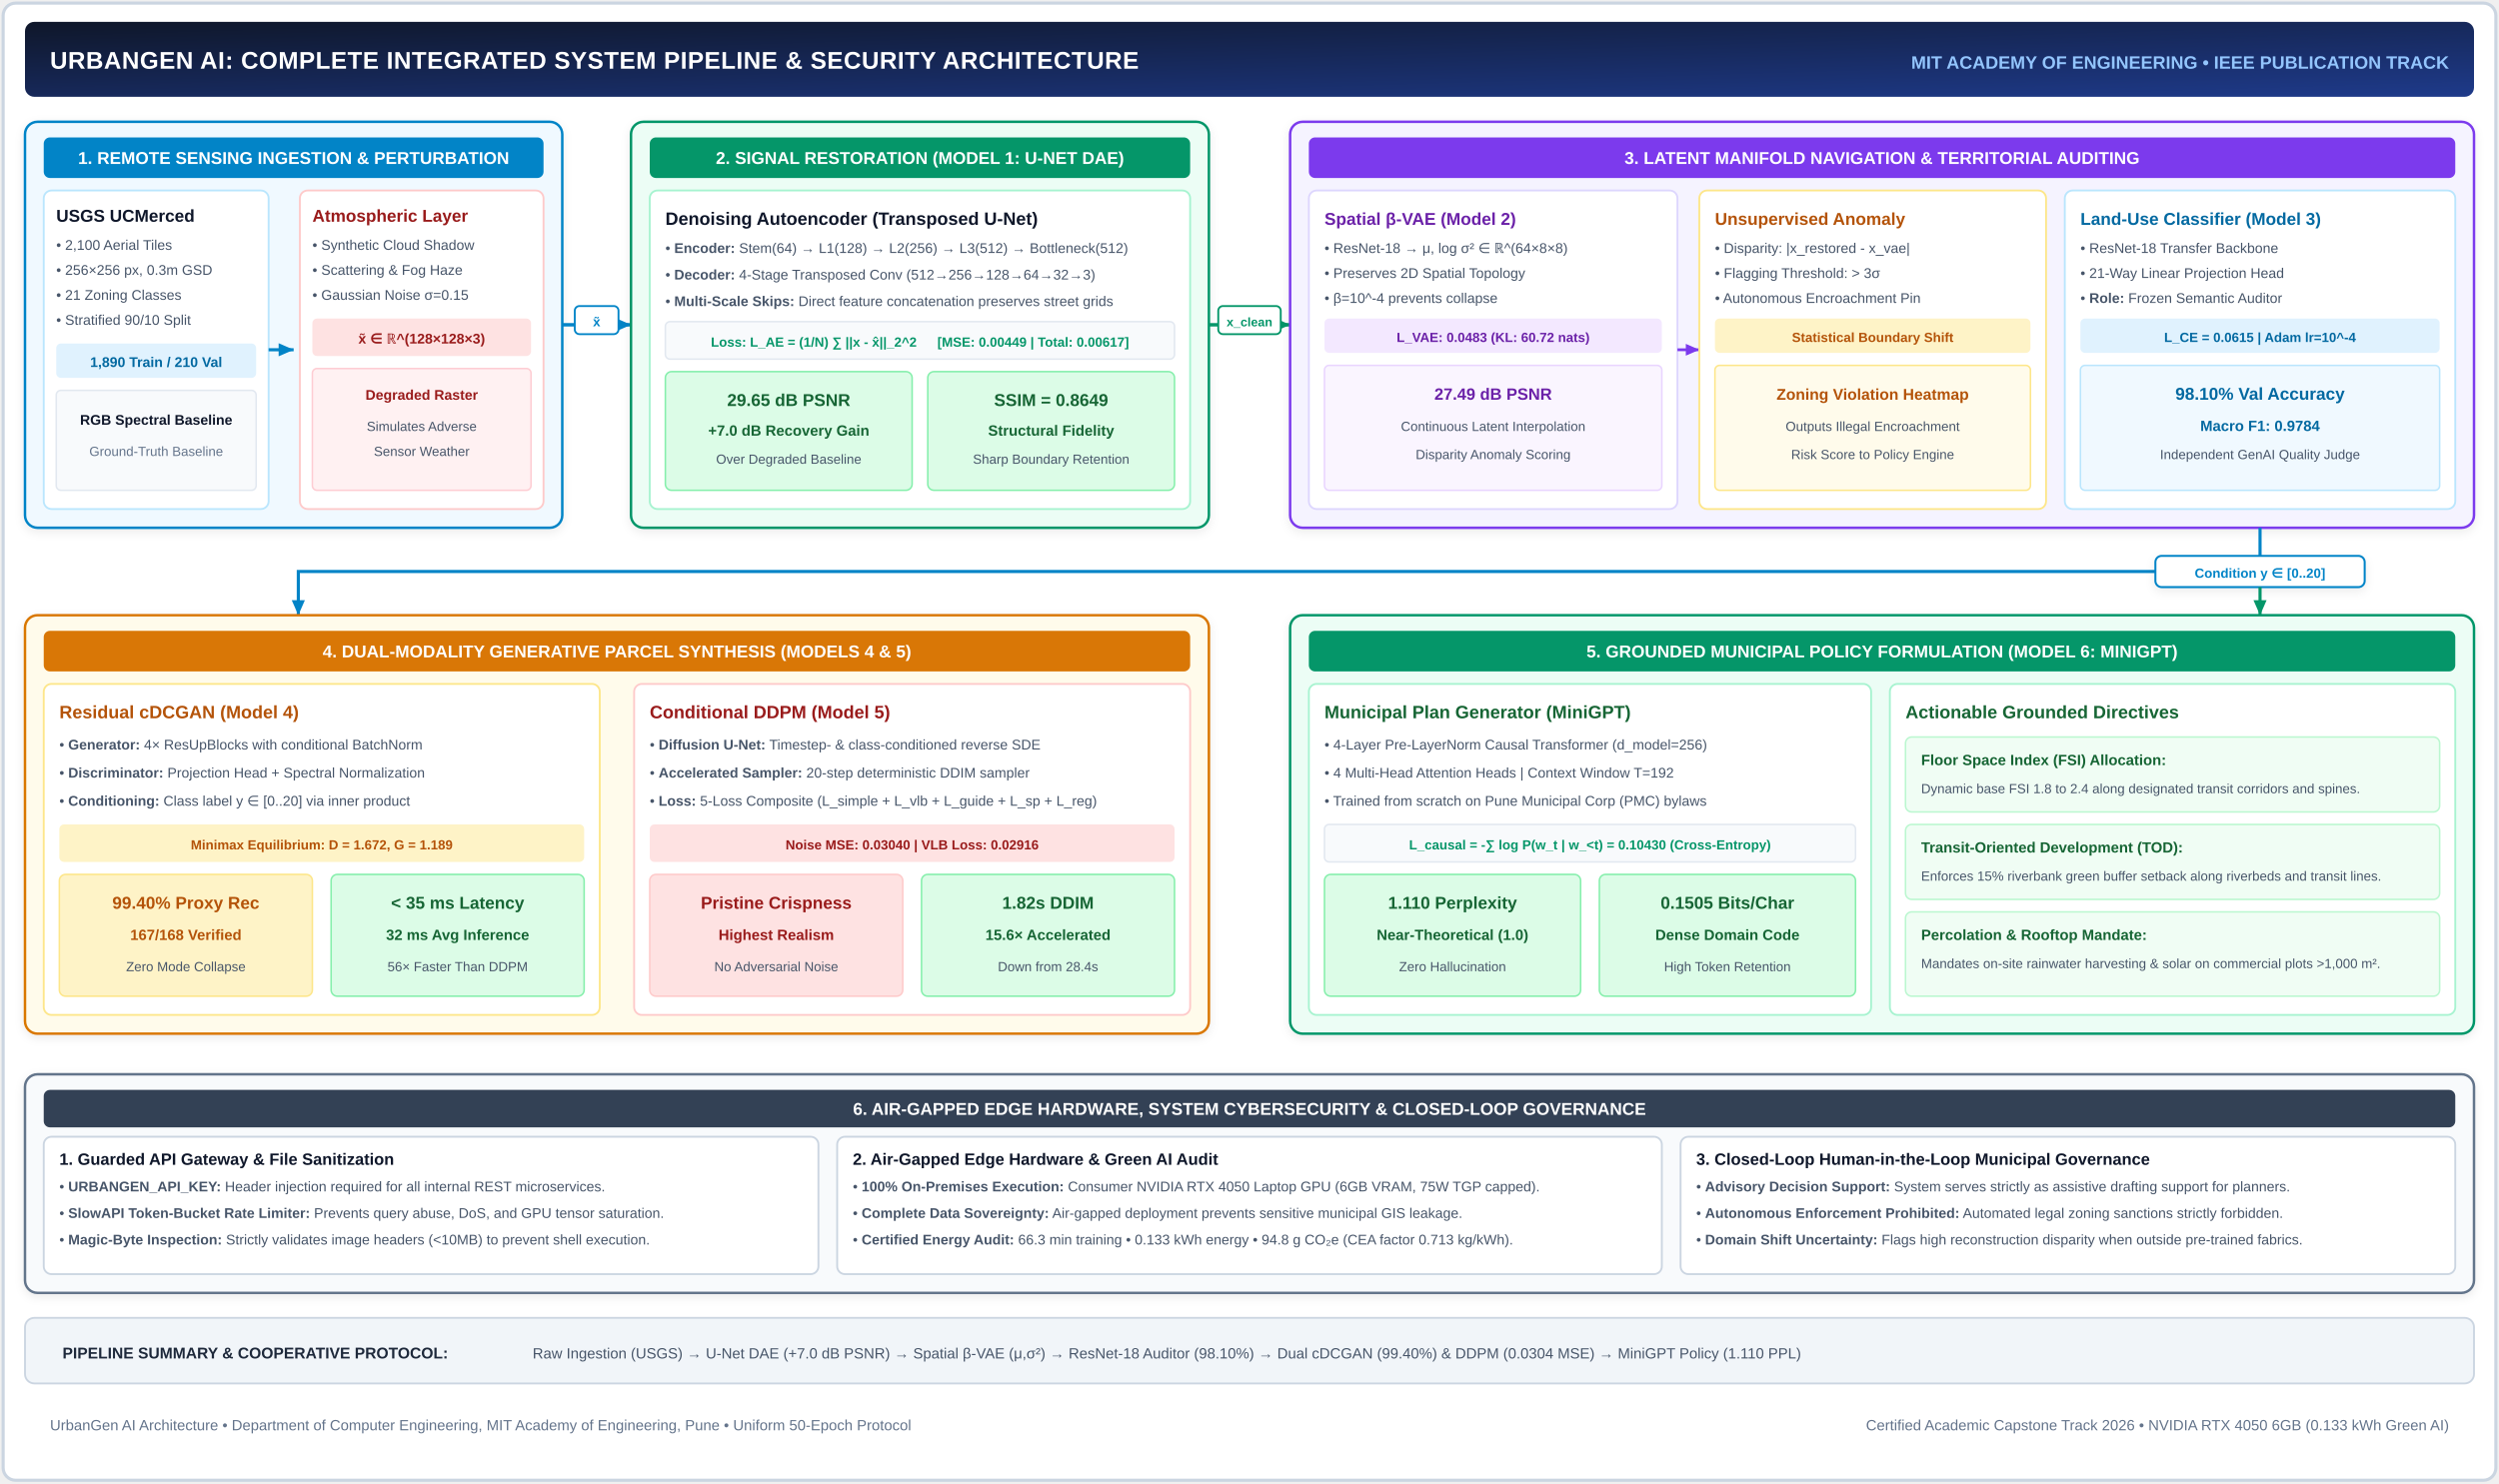
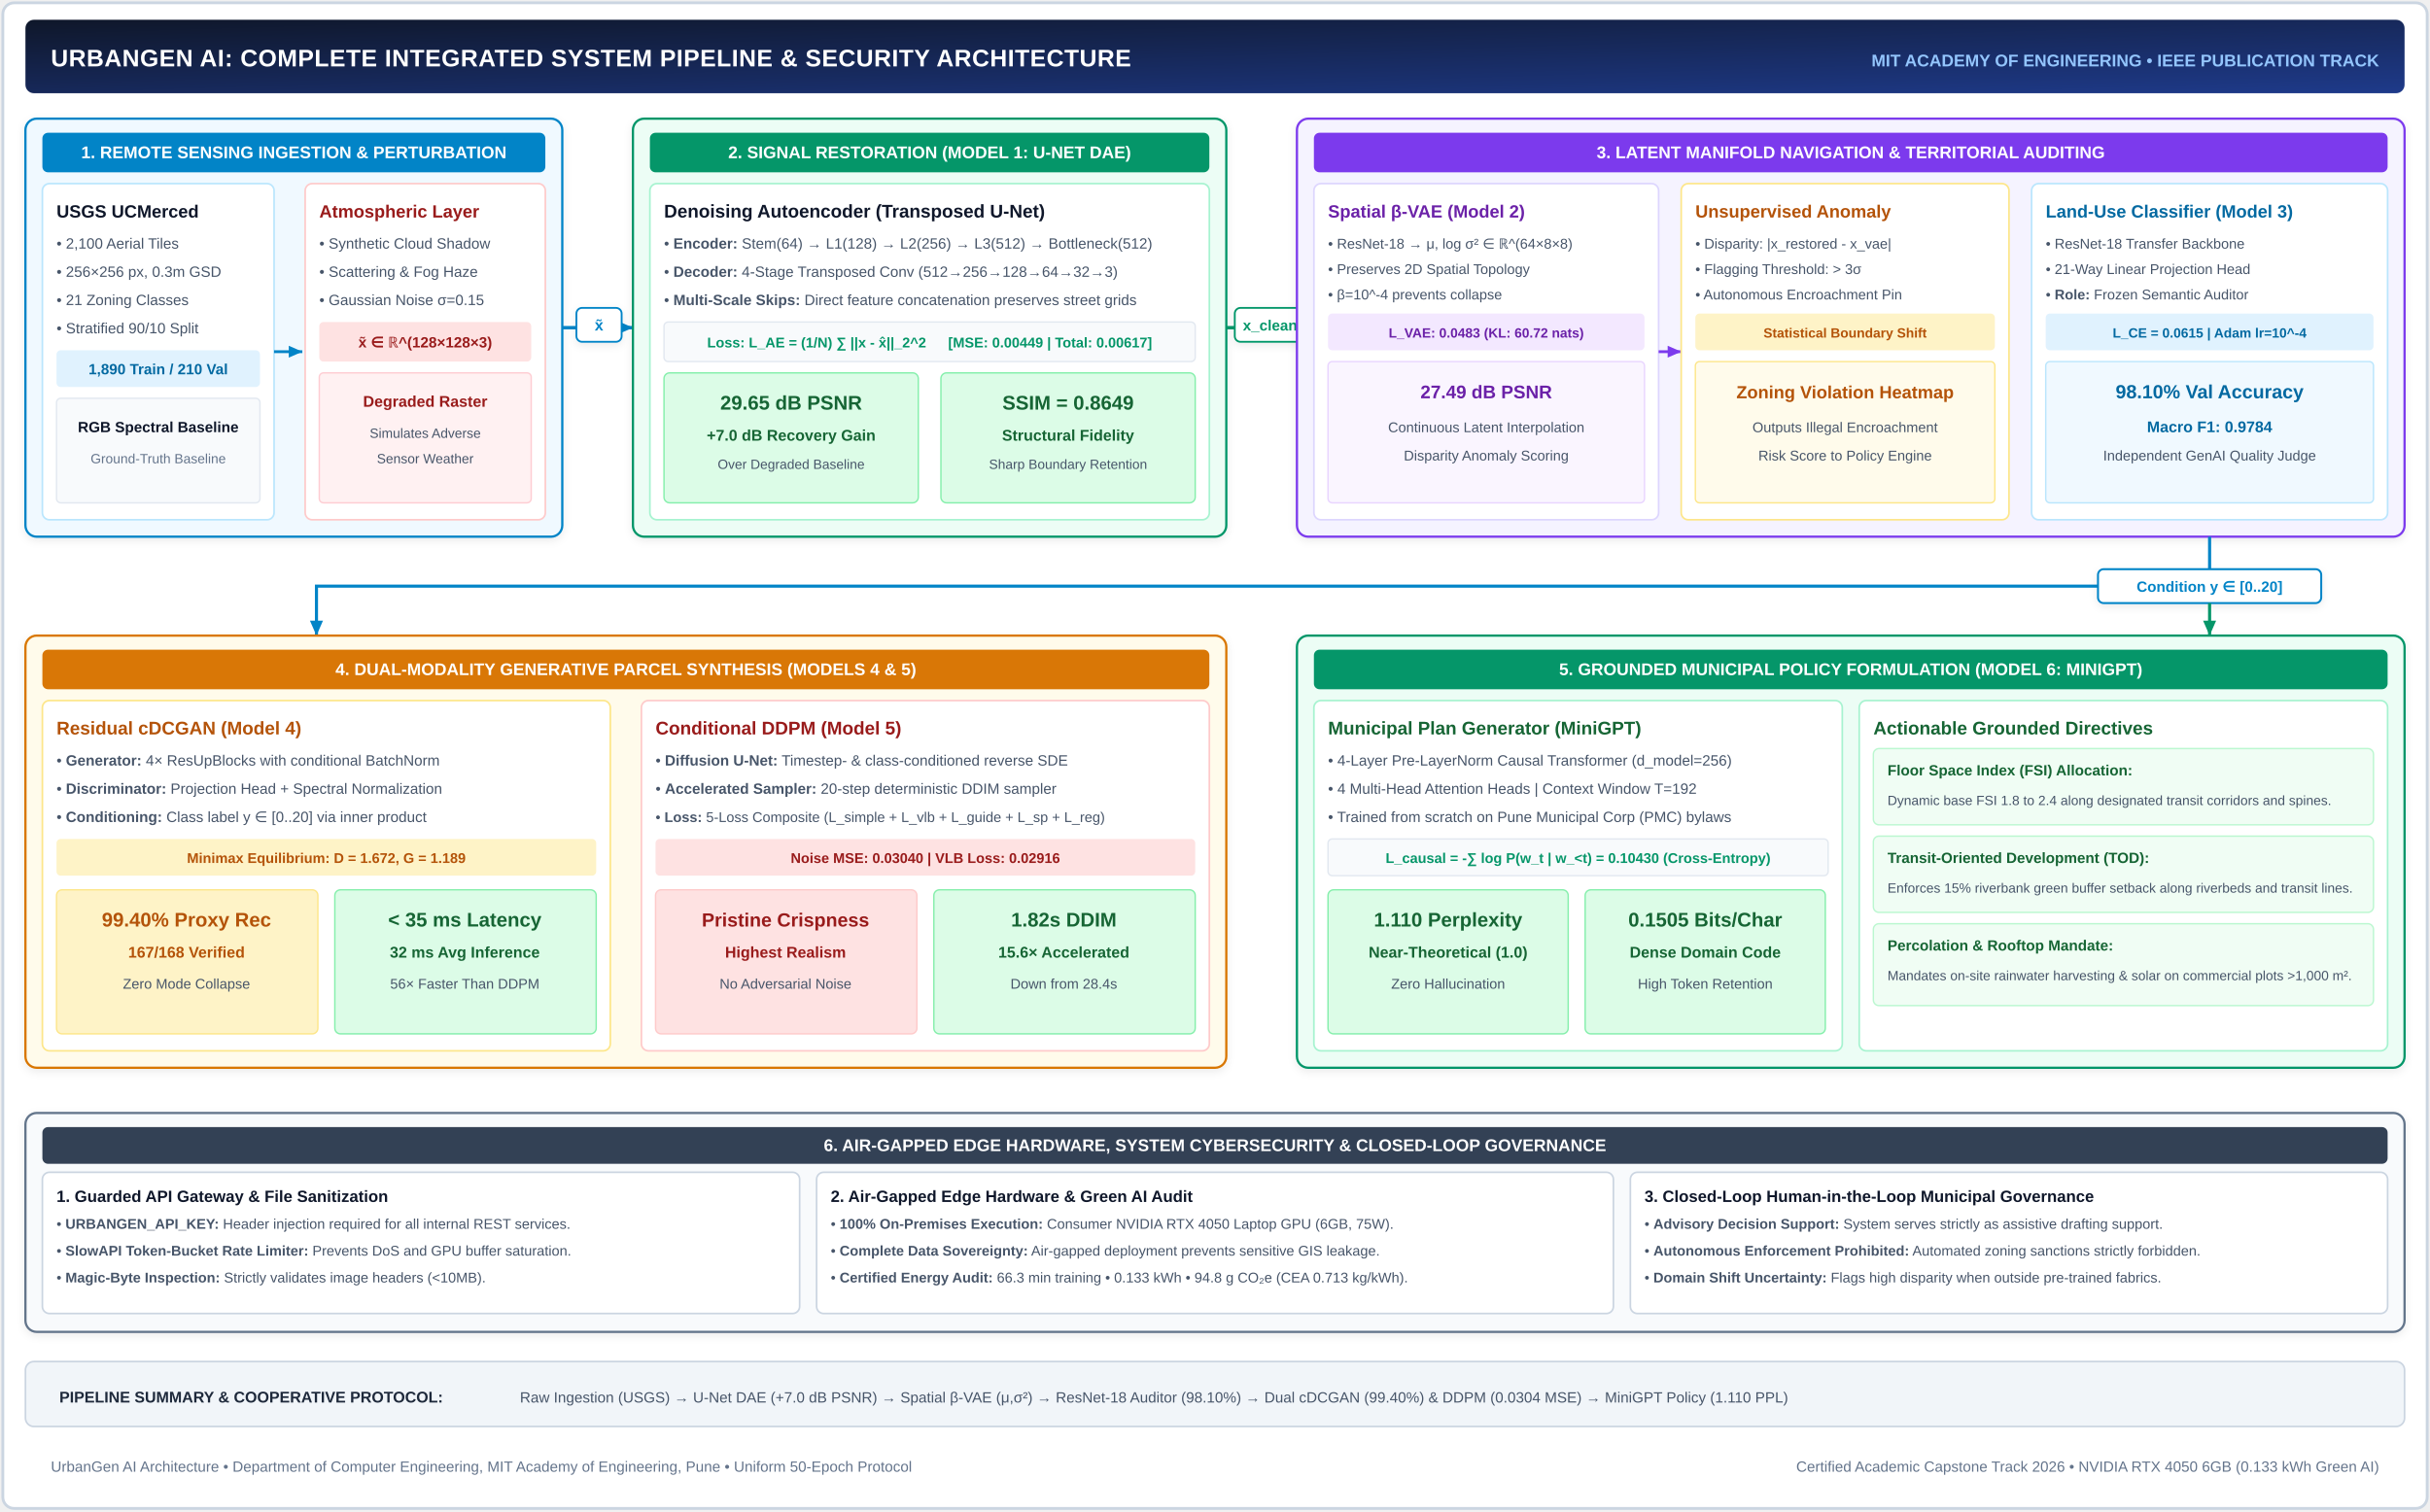
- <svg xmlns="http://www.w3.org/2000/svg" viewBox="0 0 1600 950" width="100%" height="100%" style="background:#FFFFFF; font-family:'Segoe UI', -apple-system, Arial, sans-serif;">
+ <svg xmlns="http://www.w3.org/2000/svg" viewBox="0 0 1720 1070" width="100%" height="100%" style="background:#FFFFFF; font-family:'Segoe UI', -apple-system, Arial, sans-serif;">
  <defs>
    <filter id="shadow" x="-5%" y="-5%" width="110%" height="115%" filterUnits="userSpaceOnUse">
      <feDropShadow dx="0" dy="2" stdDeviation="3" flood-color="#0F172A" flood-opacity="0.08" />
    </filter>
    <marker id="arrow-blue" viewBox="0 0 10 10" refX="8" refY="5" markerWidth="6" markerHeight="6" orient="auto-start-reverse">
      <path d="M 0 1.5 L 8 5 L 0 8.5 z" fill="#0284C7" />
    </marker>
    <marker id="arrow-green" viewBox="0 0 10 10" refX="8" refY="5" markerWidth="6" markerHeight="6" orient="auto-start-reverse">
      <path d="M 0 1.5 L 8 5 L 0 8.5 z" fill="#059669" />
    </marker>
    <marker id="arrow-purple" viewBox="0 0 10 10" refX="8" refY="5" markerWidth="6" markerHeight="6" orient="auto-start-reverse">
      <path d="M 0 1.5 L 8 5 L 0 8.5 z" fill="#7C3AED" />
    </marker>
    <marker id="arrow-amber" viewBox="0 0 10 10" refX="8" refY="5" markerWidth="6" markerHeight="6" orient="auto-start-reverse">
      <path d="M 0 1.5 L 8 5 L 0 8.5 z" fill="#D97706" />
    </marker>
    <linearGradient id="header-grad" x1="0%" y1="0%" x2="100%" y2="100%">
      <stop offset="0%" stop-color="#0F172A" />
      <stop offset="100%" stop-color="#1E3A8A" />
    </linearGradient>
  </defs>
-   <rect x="2" y="2" width="1596" height="946" rx="8" fill="#FFFFFF" stroke="#CBD5E1" stroke-width="2" />
-   <rect x="16" y="14" width="1568" height="48" rx="6" fill="url(#header-grad)" />
-   <text x="32" y="44" fill="#FFFFFF" font-size="15.5" font-weight="800" letter-spacing="0.02em">URBANGEN AI: COMPLETE INTEGRATED SYSTEM PIPELINE &amp; SECURITY ARCHITECTURE</text>
-   <text x="1568" y="44" text-anchor="end" fill="#93C5FD" font-size="11.5" font-weight="600">MIT ACADEMY OF ENGINEERING • IEEE PUBLICATION TRACK</text>
-   <g transform="translate(16, 78)">
-     <rect width="344" height="260" rx="8" fill="#F0F9FF" stroke="#0284C7" stroke-width="1.6" filter="url(#shadow)" />
-     <rect x="12" y="10" width="320" height="26" rx="4" fill="#0284C7" />
-     <text x="172" y="27" text-anchor="middle" fill="#FFFFFF" font-size="11" font-weight="700">1. REMOTE SENSING INGESTION &amp; PERTURBATION</text>
-     <rect x="12" y="44" width="144" height="204" rx="5" fill="#FFFFFF" stroke="#BAE6FD" stroke-width="1.2" />
-     <text x="20" y="64" fill="#0F172A" font-size="11" font-weight="800">USGS UCMerced</text>
-     <text x="20" y="82" fill="#475569" font-size="9">• 2,100 Aerial Tiles</text>
-     <text x="20" y="98" fill="#475569" font-size="9">• 256×256 px, 0.3m GSD</text>
-     <text x="20" y="114" fill="#475569" font-size="9">• 21 Zoning Classes</text>
-     <text x="20" y="130" fill="#475569" font-size="9">• Stratified 90/10 Split</text>
-     <rect x="20" y="142" width="128" height="22" rx="3" fill="#E0F2FE" />
-     <text x="84" y="157" text-anchor="middle" fill="#0369A1" font-size="9" font-weight="700">1,890 Train / 210 Val</text>
-     <rect x="20" y="172" width="128" height="64" rx="3" fill="#F8FAFC" stroke="#E2E8F0" />
-     <text x="84" y="194" text-anchor="middle" fill="#0F172A" font-size="9" font-weight="700">RGB Spectral Baseline</text>
-     <text x="84" y="214" text-anchor="middle" fill="#64748B" font-size="8.5">Ground-Truth Baseline</text>
-     <line x1="156" y1="146" x2="172" y2="146" stroke="#0284C7" stroke-width="2" marker-end="url(#arrow-blue)" />
-     <rect x="176" y="44" width="156" height="204" rx="5" fill="#FFFFFF" stroke="#FECACA" stroke-width="1.2" />
-     <text x="184" y="64" fill="#991B1B" font-size="11" font-weight="800">Atmospheric Layer</text>
-     <text x="184" y="82" fill="#475569" font-size="9">• Synthetic Cloud Shadow</text>
-     <text x="184" y="98" fill="#475569" font-size="9">• Scattering &amp; Fog Haze</text>
-     <text x="184" y="114" fill="#475569" font-size="9">• Gaussian Noise σ=0.15</text>
-     <rect x="184" y="126" width="140" height="24" rx="3" fill="#FEE2E2" />
-     <text x="254" y="142" text-anchor="middle" fill="#991B1B" font-size="9" font-weight="700">x̃ ∈ ℝ^(128×128×3)</text>
-     <rect x="184" y="158" width="140" height="78" rx="3" fill="#FFF1F2" stroke="#FECDD3" />
-     <text x="254" y="178" text-anchor="middle" fill="#991B1B" font-size="9" font-weight="700">Degraded Raster</text>
-     <text x="254" y="198" text-anchor="middle" fill="#475569" font-size="8.5">Simulates Adverse</text>
-     <text x="254" y="214" text-anchor="middle" fill="#475569" font-size="8.5">Sensor Weather</text>
-   </g>
-   <line x1="360" y1="208" x2="404" y2="208" stroke="#0284C7" stroke-width="2.2" marker-end="url(#arrow-blue)" />
-   <rect x="368" y="196" width="28" height="18" rx="3" fill="#FFFFFF" stroke="#0284C7" stroke-width="1.2" />
-   <text x="382" y="209" text-anchor="middle" fill="#0284C7" font-size="8.5" font-weight="700">x̃</text>
-   <g transform="translate(404, 78)">
-     <rect width="370" height="260" rx="8" fill="#ECFDF5" stroke="#059669" stroke-width="1.6" filter="url(#shadow)" />
-     <rect x="12" y="10" width="346" height="26" rx="4" fill="#059669" />
-     <text x="185" y="27" text-anchor="middle" fill="#FFFFFF" font-size="11" font-weight="700">2. SIGNAL RESTORATION (MODEL 1: U-NET DAE)</text>
-     <rect x="12" y="44" width="346" height="204" rx="5" fill="#FFFFFF" stroke="#A7F3D0" stroke-width="1.2" />
-     <text x="22" y="66" fill="#0F172A" font-size="11.5" font-weight="800">Denoising Autoencoder (Transposed U-Net)</text>
-     <text x="22" y="84" fill="#475569" font-size="9">• <tspan font-weight="bold">Encoder:</tspan> Stem(64) → L1(128) → L2(256) → L3(512) → Bottleneck(512)</text>
-     <text x="22" y="101" fill="#475569" font-size="9">• <tspan font-weight="bold">Decoder:</tspan> 4-Stage Transposed Conv (512→256→128→64→32→3)</text>
-     <text x="22" y="118" fill="#475569" font-size="9">• <tspan font-weight="bold">Multi-Scale Skips:</tspan> Direct feature concatenation preserves street grids</text>
-     <rect x="22" y="128" width="326" height="24" rx="3" fill="#F8FAFC" stroke="#E2E8F0" />
-     <text x="185" y="144" text-anchor="middle" fill="#059669" font-size="8.5" font-weight="700">Loss: L_AE = (1/N) ∑ ||x - x̂||_2^2   [MSE: 0.00449 | Total: 0.00617]</text>
-     <rect x="22" y="160" width="158" height="76" rx="4" fill="#DCFCE7" stroke="#86EFAC" />
-     <text x="101" y="182" text-anchor="middle" fill="#166534" font-size="11" font-weight="800">29.65 dB PSNR</text>
-     <text x="101" y="201" text-anchor="middle" fill="#166534" font-size="9.5" font-weight="700">+7.0 dB Recovery Gain</text>
-     <text x="101" y="219" text-anchor="middle" fill="#475569" font-size="8.5">Over Degraded Baseline</text>
-     <rect x="190" y="160" width="158" height="76" rx="4" fill="#DCFCE7" stroke="#86EFAC" />
-     <text x="269" y="182" text-anchor="middle" fill="#166534" font-size="11" font-weight="800">SSIM = 0.8649</text>
-     <text x="269" y="201" text-anchor="middle" fill="#166534" font-size="9.5" font-weight="700">Structural Fidelity</text>
-     <text x="269" y="219" text-anchor="middle" fill="#475569" font-size="8.5">Sharp Boundary Retention</text>
-   </g>
-   <line x1="774" y1="208" x2="826" y2="208" stroke="#059669" stroke-width="2.2" marker-end="url(#arrow-green)" />
-   <rect x="780" y="196" width="40" height="18" rx="3" fill="#FFFFFF" stroke="#059669" stroke-width="1.2" />
-   <text x="800" y="209" text-anchor="middle" fill="#059669" font-size="8" font-weight="700">x_clean</text>
-   <g transform="translate(826, 78)">
-     <rect width="758" height="260" rx="8" fill="#F5F3FF" stroke="#7C3AED" stroke-width="1.6" filter="url(#shadow)" />
-     <rect x="12" y="10" width="734" height="26" rx="4" fill="#7C3AED" />
-     <text x="379" y="27" text-anchor="middle" fill="#FFFFFF" font-size="11" font-weight="700">3. LATENT MANIFOLD NAVIGATION &amp; TERRITORIAL AUDITING</text>
-     <rect x="12" y="44" width="236" height="204" rx="5" fill="#FFFFFF" stroke="#DDD6FE" stroke-width="1.2" />
-     <text x="22" y="66" fill="#6B21A8" font-size="11" font-weight="800">Spatial β-VAE (Model 2)</text>
-     <text x="22" y="84" fill="#475569" font-size="9">• ResNet-18 → μ, log σ² ∈ ℝ^(64×8×8)</text>
-     <text x="22" y="100" fill="#475569" font-size="9">• Preserves 2D Spatial Topology</text>
-     <text x="22" y="116" fill="#475569" font-size="9">• β=10^-4 prevents collapse</text>
-     <rect x="22" y="126" width="216" height="22" rx="3" fill="#F3E8FF" />
-     <text x="130" y="141" text-anchor="middle" fill="#6B21A8" font-size="8.5" font-weight="700">L_VAE: 0.0483 (KL: 60.72 nats)</text>
-     <rect x="22" y="156" width="216" height="80" rx="3" fill="#FAF5FF" stroke="#E9D5FF" />
-     <text x="130" y="178" text-anchor="middle" fill="#6B21A8" font-size="10.5" font-weight="800">27.49 dB PSNR</text>
-     <text x="130" y="198" text-anchor="middle" fill="#475569" font-size="8.5">Continuous Latent Interpolation</text>
-     <text x="130" y="216" text-anchor="middle" fill="#475569" font-size="8.5">Disparity Anomaly Scoring</text>
-     <line x1="248" y1="146" x2="262" y2="146" stroke="#7C3AED" stroke-width="1.8" marker-end="url(#arrow-purple)" />
-     <rect x="262" y="44" width="222" height="204" rx="5" fill="#FFFFFF" stroke="#FDE68A" stroke-width="1.2" />
-     <text x="272" y="66" fill="#B45309" font-size="11" font-weight="800">Unsupervised Anomaly</text>
-     <text x="272" y="84" fill="#475569" font-size="9">• Disparity: |x_restored - x_vae|</text>
-     <text x="272" y="100" fill="#475569" font-size="9">• Flagging Threshold: &gt; 3σ</text>
-     <text x="272" y="116" fill="#475569" font-size="9">• Autonomous Encroachment Pin</text>
-     <rect x="272" y="126" width="202" height="22" rx="3" fill="#FEF3C7" />
-     <text x="373" y="141" text-anchor="middle" fill="#B45309" font-size="8.5" font-weight="700">Statistical Boundary Shift</text>
-     <rect x="272" y="156" width="202" height="80" rx="3" fill="#FFFBEB" stroke="#FDE68A" />
-     <text x="373" y="178" text-anchor="middle" fill="#B45309" font-size="10" font-weight="800">Zoning Violation Heatmap</text>
-     <text x="373" y="198" text-anchor="middle" fill="#475569" font-size="8.5">Outputs Illegal Encroachment</text>
-     <text x="373" y="216" text-anchor="middle" fill="#475569" font-size="8.5">Risk Score to Policy Engine</text>
-     <rect x="496" y="44" width="250" height="204" rx="5" fill="#FFFFFF" stroke="#BAE6FD" stroke-width="1.2" />
-     <text x="506" y="66" fill="#0369A1" font-size="11" font-weight="800">Land-Use Classifier (Model 3)</text>
-     <text x="506" y="84" fill="#475569" font-size="9">• ResNet-18 Transfer Backbone</text>
-     <text x="506" y="100" fill="#475569" font-size="9">• 21-Way Linear Projection Head</text>
-     <text x="506" y="116" fill="#475569" font-size="9">• <tspan font-weight="bold">Role:</tspan> Frozen Semantic Auditor</text>
-     <rect x="506" y="126" width="230" height="22" rx="3" fill="#E0F2FE" />
-     <text x="621" y="141" text-anchor="middle" fill="#0369A1" font-size="8.5" font-weight="700">L_CE = 0.0615 | Adam lr=10^-4</text>
-     <rect x="506" y="156" width="230" height="80" rx="3" fill="#F0F9FF" stroke="#BAE6FD" />
-     <text x="621" y="178" text-anchor="middle" fill="#0369A1" font-size="11" font-weight="800">98.10% Val Accuracy</text>
-     <text x="621" y="198" text-anchor="middle" fill="#0369A1" font-size="9.5" font-weight="700">Macro F1: 0.9784</text>
-     <text x="621" y="216" text-anchor="middle" fill="#475569" font-size="8.5">Independent GenAI Quality Judge</text>
-   </g>
-   <path d="M 1447 338 L 1447 366 L 191 366 L 191 394" fill="none" stroke="#0284C7" stroke-width="2" marker-end="url(#arrow-blue)" />
-   <rect x="1380" y="356" width="134" height="20" rx="4" fill="#FFFFFF" stroke="#0284C7" stroke-width="1.3" filter="url(#shadow)" />
-   <text x="1447" y="370" text-anchor="middle" fill="#0284C7" font-size="8.5" font-weight="700">Condition y ∈ [0..20]</text>
-   <line x1="1447" y1="376" x2="1447" y2="394" stroke="#059669" stroke-width="2" marker-end="url(#arrow-green)" />
-   <g transform="translate(16, 394)">
-     <rect width="758" height="268" rx="8" fill="#FFFBEB" stroke="#D97706" stroke-width="1.6" filter="url(#shadow)" />
-     <rect x="12" y="10" width="734" height="26" rx="4" fill="#D97706" />
-     <text x="379" y="27" text-anchor="middle" fill="#FFFFFF" font-size="11" font-weight="700">4. DUAL-MODALITY GENERATIVE PARCEL SYNTHESIS (MODELS 4 &amp; 5)</text>
-     <rect x="12" y="44" width="356" height="212" rx="5" fill="#FFFFFF" stroke="#FDE68A" stroke-width="1.2" />
-     <text x="22" y="66" fill="#B45309" font-size="11.5" font-weight="800">Residual cDCGAN (Model 4)</text>
-     <text x="22" y="86" fill="#475569" font-size="9">• <tspan font-weight="bold">Generator:</tspan> 4× ResUpBlocks with conditional BatchNorm</text>
-     <text x="22" y="104" fill="#475569" font-size="9">• <tspan font-weight="bold">Discriminator:</tspan> Projection Head + Spectral Normalization</text>
-     <text x="22" y="122" fill="#475569" font-size="9">• <tspan font-weight="bold">Conditioning:</tspan> Class label y ∈ [0..20] via inner product</text>
-     <rect x="22" y="134" width="336" height="24" rx="3" fill="#FEF3C7" />
-     <text x="190" y="150" text-anchor="middle" fill="#B45309" font-size="8.5" font-weight="700">Minimax Equilibrium: D = 1.672, G = 1.189</text>
-     <rect x="22" y="166" width="162" height="78" rx="4" fill="#FEF3C7" stroke="#FDE68A" />
-     <text x="103" y="188" text-anchor="middle" fill="#B45309" font-size="11" font-weight="800">99.40% Proxy Rec</text>
-     <text x="103" y="208" text-anchor="middle" fill="#B45309" font-size="9.5" font-weight="700">167/168 Verified</text>
-     <text x="103" y="228" text-anchor="middle" fill="#475569" font-size="8.5">Zero Mode Collapse</text>
-     <rect x="196" y="166" width="162" height="78" rx="4" fill="#DCFCE7" stroke="#86EFAC" />
-     <text x="277" y="188" text-anchor="middle" fill="#166534" font-size="11" font-weight="800">&lt; 35 ms Latency</text>
-     <text x="277" y="208" text-anchor="middle" fill="#166534" font-size="9.5" font-weight="700">32 ms Avg Inference</text>
-     <text x="277" y="228" text-anchor="middle" fill="#475569" font-size="8.5">56× Faster Than DDPM</text>
-     <rect x="390" y="44" width="356" height="212" rx="5" fill="#FFFFFF" stroke="#FECACA" stroke-width="1.2" />
-     <text x="400" y="66" fill="#991B1B" font-size="11.5" font-weight="800">Conditional DDPM (Model 5)</text>
-     <text x="400" y="86" fill="#475569" font-size="9">• <tspan font-weight="bold">Diffusion U-Net:</tspan> Timestep- &amp; class-conditioned reverse SDE</text>
-     <text x="400" y="104" fill="#475569" font-size="9">• <tspan font-weight="bold">Accelerated Sampler:</tspan> 20-step deterministic DDIM sampler</text>
-     <text x="400" y="122" fill="#475569" font-size="9">• <tspan font-weight="bold">Loss:</tspan> 5-Loss Composite (L_simple + L_vlb + L_guide + L_sp + L_reg)</text>
-     <rect x="400" y="134" width="336" height="24" rx="3" fill="#FEE2E2" />
-     <text x="568" y="150" text-anchor="middle" fill="#991B1B" font-size="8.5" font-weight="700">Noise MSE: 0.03040 | VLB Loss: 0.02916</text>
-     <rect x="400" y="166" width="162" height="78" rx="4" fill="#FEE2E2" stroke="#FECACA" />
-     <text x="481" y="188" text-anchor="middle" fill="#991B1B" font-size="11" font-weight="800">Pristine Crispness</text>
-     <text x="481" y="208" text-anchor="middle" fill="#991B1B" font-size="9.5" font-weight="700">Highest Realism</text>
-     <text x="481" y="228" text-anchor="middle" fill="#475569" font-size="8.5">No Adversarial Noise</text>
-     <rect x="574" y="166" width="162" height="78" rx="4" fill="#DCFCE7" stroke="#86EFAC" />
-     <text x="655" y="188" text-anchor="middle" fill="#166534" font-size="11" font-weight="800">1.82s DDIM</text>
-     <text x="655" y="208" text-anchor="middle" fill="#166534" font-size="9.5" font-weight="700">15.6× Accelerated</text>
-     <text x="655" y="228" text-anchor="middle" fill="#475569" font-size="8.5">Down from 28.4s</text>
-   </g>
-   <g transform="translate(826, 394)">
-     <rect width="758" height="268" rx="8" fill="#ECFDF5" stroke="#059669" stroke-width="1.6" filter="url(#shadow)" />
-     <rect x="12" y="10" width="734" height="26" rx="4" fill="#059669" />
-     <text x="379" y="27" text-anchor="middle" fill="#FFFFFF" font-size="11" font-weight="700">5. GROUNDED MUNICIPAL POLICY FORMULATION (MODEL 6: MINIGPT)</text>
-     <rect x="12" y="44" width="360" height="212" rx="5" fill="#FFFFFF" stroke="#A7F3D0" stroke-width="1.2" />
-     <text x="22" y="66" fill="#166534" font-size="11.5" font-weight="800">Municipal Plan Generator (MiniGPT)</text>
-     <text x="22" y="86" fill="#475569" font-size="9">• 4-Layer Pre-LayerNorm Causal Transformer (d_model=256)</text>
-     <text x="22" y="104" fill="#475569" font-size="9">• 4 Multi-Head Attention Heads | Context Window T=192</text>
-     <text x="22" y="122" fill="#475569" font-size="9">• Trained from scratch on Pune Municipal Corp (PMC) bylaws</text>
-     <rect x="22" y="134" width="340" height="24" rx="3" fill="#F8FAFC" stroke="#E2E8F0" />
-     <text x="192" y="150" text-anchor="middle" fill="#059669" font-size="8.5" font-weight="700">L_causal = -∑ log P(w_t | w_&lt;t) = 0.10430 (Cross-Entropy)</text>
-     <rect x="22" y="166" width="164" height="78" rx="4" fill="#DCFCE7" stroke="#86EFAC" />
-     <text x="104" y="188" text-anchor="middle" fill="#166534" font-size="11" font-weight="800">1.110 Perplexity</text>
-     <text x="104" y="208" text-anchor="middle" fill="#166534" font-size="9.5" font-weight="700">Near-Theoretical (1.0)</text>
-     <text x="104" y="228" text-anchor="middle" fill="#475569" font-size="8.5">Zero Hallucination</text>
-     <rect x="198" y="166" width="164" height="78" rx="4" fill="#DCFCE7" stroke="#86EFAC" />
-     <text x="280" y="188" text-anchor="middle" fill="#166534" font-size="11" font-weight="800">0.1505 Bits/Char</text>
-     <text x="280" y="208" text-anchor="middle" fill="#166534" font-size="9.5" font-weight="700">Dense Domain Code</text>
-     <text x="280" y="228" text-anchor="middle" fill="#475569" font-size="8.5">High Token Retention</text>
-     <rect x="384" y="44" width="362" height="212" rx="5" fill="#FFFFFF" stroke="#A7F3D0" stroke-width="1.2" />
-     <text x="394" y="66" fill="#166534" font-size="11.5" font-weight="800">Actionable Grounded Directives</text>
-     <rect x="394" y="78" width="342" height="48" rx="4" fill="#F0FDF4" stroke="#BBF7D0" />
-     <text x="404" y="96" fill="#166534" font-size="9.5" font-weight="700">Floor Space Index (FSI) Allocation:</text>
-     <text x="404" y="114" fill="#475569" font-size="8.5">Dynamic base FSI 1.8 to 2.4 along designated transit corridors and spines.</text>
-     <rect x="394" y="134" width="342" height="48" rx="4" fill="#F0FDF4" stroke="#BBF7D0" />
-     <text x="404" y="152" fill="#166534" font-size="9.5" font-weight="700">Transit-Oriented Development (TOD):</text>
-     <text x="404" y="170" fill="#475569" font-size="8.5">Enforces 15% riverbank green buffer setback along riverbeds and transit lines.</text>
-     <rect x="394" y="190" width="342" height="54" rx="4" fill="#F0FDF4" stroke="#BBF7D0" />
-     <text x="404" y="208" fill="#166534" font-size="9.5" font-weight="700">Percolation &amp; Rooftop Mandate:</text>
-     <text x="404" y="226" fill="#475569" font-size="8.5">Mandates on-site rainwater harvesting &amp; solar on commercial plots &gt;1,000 m².</text>
-   </g>
-   <g transform="translate(16, 688)">
-     <rect width="1568" height="140" rx="8" fill="#F8FAFC" stroke="#64748B" stroke-width="1.6" filter="url(#shadow)" />
-     <rect x="12" y="10" width="1544" height="24" rx="4" fill="#334155" />
-     <text x="784" y="26" text-anchor="middle" fill="#FFFFFF" font-size="11" font-weight="700">6. AIR-GAPPED EDGE HARDWARE, SYSTEM CYBERSECURITY &amp; CLOSED-LOOP GOVERNANCE</text>
-     <rect x="12" y="40" width="496" height="88" rx="5" fill="#FFFFFF" stroke="#CBD5E1" stroke-width="1.2" />
-     <text x="22" y="58" fill="#0F172A" font-size="10.5" font-weight="800">1. Guarded API Gateway &amp; File Sanitization</text>
-     <text x="22" y="75" fill="#475569" font-size="9">• <tspan font-weight="bold">URBANGEN_API_KEY:</tspan> Header injection required for all internal REST microservices.</text>
-     <text x="22" y="92" fill="#475569" font-size="9">• <tspan font-weight="bold">SlowAPI Token-Bucket Rate Limiter:</tspan> Prevents query abuse, DoS, and GPU tensor saturation.</text>
-     <text x="22" y="109" fill="#475569" font-size="9">• <tspan font-weight="bold">Magic-Byte Inspection:</tspan> Strictly validates image headers (&lt;10MB) to prevent shell execution.</text>
-     <rect x="520" y="40" width="528" height="88" rx="5" fill="#FFFFFF" stroke="#CBD5E1" stroke-width="1.2" />
-     <text x="530" y="58" fill="#0F172A" font-size="10.5" font-weight="800">2. Air-Gapped Edge Hardware &amp; Green AI Audit</text>
-     <text x="530" y="75" fill="#475569" font-size="9">• <tspan font-weight="bold">100% On-Premises Execution:</tspan> Consumer NVIDIA RTX 4050 Laptop GPU (6GB VRAM, 75W TGP capped).</text>
-     <text x="530" y="92" fill="#475569" font-size="9">• <tspan font-weight="bold">Complete Data Sovereignty:</tspan> Air-gapped deployment prevents sensitive municipal GIS leakage.</text>
-     <text x="530" y="109" fill="#475569" font-size="9">• <tspan font-weight="bold">Certified Energy Audit:</tspan> 66.3 min training • 0.133 kWh energy • 94.8 g CO₂e (CEA factor 0.713 kg/kWh).</text>
-     <rect x="1060" y="40" width="496" height="88" rx="5" fill="#FFFFFF" stroke="#CBD5E1" stroke-width="1.2" />
-     <text x="1070" y="58" fill="#0F172A" font-size="10.5" font-weight="800">3. Closed-Loop Human-in-the-Loop Municipal Governance</text>
-     <text x="1070" y="75" fill="#475569" font-size="9">• <tspan font-weight="bold">Advisory Decision Support:</tspan> System serves strictly as assistive drafting support for planners.</text>
-     <text x="1070" y="92" fill="#475569" font-size="9">• <tspan font-weight="bold">Autonomous Enforcement Prohibited:</tspan> Automated legal zoning sanctions strictly forbidden.</text>
-     <text x="1070" y="109" fill="#475569" font-size="9">• <tspan font-weight="bold">Domain Shift Uncertainty:</tspan> Flags high reconstruction disparity when outside pre-trained fabrics.</text>
-   </g>
-   <g transform="translate(16, 844)">
-     <rect width="1568" height="42" rx="6" fill="#F1F5F9" stroke="#CBD5E1" stroke-width="1.2" />
-     <text x="24" y="26" fill="#1E293B" font-size="10" font-weight="800">PIPELINE SUMMARY &amp; COOPERATIVE PROTOCOL:</text>
-     <text x="325" y="26" fill="#475569" font-size="9.5">Raw Ingestion (USGS) → U-Net DAE (+7.0 dB PSNR) → Spatial β-VAE (μ,σ²) → ResNet-18 Auditor (98.10%) → Dual cDCGAN (99.40%) &amp; DDPM (0.0304 MSE) → MiniGPT Policy (1.110 PPL)</text>
-   </g>
-   <text x="32" y="916" fill="#64748B" font-size="9.5">UrbanGen AI Architecture • Department of Computer Engineering, MIT Academy of Engineering, Pune • Uniform 50-Epoch Protocol</text>
-   <text x="1568" y="916" text-anchor="end" fill="#64748B" font-size="9.5">Certified Academic Capstone Track 2026 • NVIDIA RTX 4050 6GB (0.133 kWh Green AI)</text>
+   <rect x="2" y="2" width="1716" height="1066" rx="8" fill="#FFFFFF" stroke="#CBD5E1" stroke-width="2" />
+   <rect x="18" y="14" width="1684" height="52" rx="6" fill="url(#header-grad)" />
+   <text x="36" y="47" fill="#FFFFFF" font-size="17" font-weight="800" letter-spacing="0.02em">URBANGEN AI: COMPLETE INTEGRATED SYSTEM PIPELINE &amp; SECURITY ARCHITECTURE</text>
+   <text x="1684" y="47" text-anchor="end" fill="#93C5FD" font-size="12" font-weight="600">MIT ACADEMY OF ENGINEERING • IEEE PUBLICATION TRACK</text>
+   <g transform="translate(18, 84)">
+     <rect width="380" height="296" rx="8" fill="#F0F9FF" stroke="#0284C7" stroke-width="1.6" filter="url(#shadow)" />
+     <rect x="12" y="10" width="356" height="28" rx="4" fill="#0284C7" />
+     <text x="190" y="28" text-anchor="middle" fill="#FFFFFF" font-size="12" font-weight="700">1. REMOTE SENSING INGESTION &amp; PERTURBATION</text>
+     <rect x="12" y="46" width="164" height="238" rx="5" fill="#FFFFFF" stroke="#BAE6FD" stroke-width="1.2" />
+     <text x="22" y="70" fill="#0F172A" font-size="12.5" font-weight="800">USGS UCMerced</text>
+     <text x="22" y="92" fill="#475569" font-size="10.5">• 2,100 Aerial Tiles</text>
+     <text x="22" y="112" fill="#475569" font-size="10.5">• 256×256 px, 0.3m GSD</text>
+     <text x="22" y="132" fill="#475569" font-size="10.5">• 21 Zoning Classes</text>
+     <text x="22" y="152" fill="#475569" font-size="10.5">• Stratified 90/10 Split</text>
+     <rect x="22" y="164" width="144" height="26" rx="3" fill="#E0F2FE" />
+     <text x="94" y="181" text-anchor="middle" fill="#0369A1" font-size="10.5" font-weight="700">1,890 Train / 210 Val</text>
+     <rect x="22" y="198" width="144" height="74" rx="3" fill="#F8FAFC" stroke="#E2E8F0" />
+     <text x="94" y="222" text-anchor="middle" fill="#0F172A" font-size="10.5" font-weight="700">RGB Spectral Baseline</text>
+     <text x="94" y="244" text-anchor="middle" fill="#64748B" font-size="9.5">Ground-Truth Baseline</text>
+     <line x1="176" y1="165" x2="196" y2="165" stroke="#0284C7" stroke-width="2" marker-end="url(#arrow-blue)" />
+     <rect x="198" y="46" width="170" height="238" rx="5" fill="#FFFFFF" stroke="#FECACA" stroke-width="1.2" />
+     <text x="208" y="70" fill="#991B1B" font-size="12.5" font-weight="800">Atmospheric Layer</text>
+     <text x="208" y="92" fill="#475569" font-size="10.5">• Synthetic Cloud Shadow</text>
+     <text x="208" y="112" fill="#475569" font-size="10.5">• Scattering &amp; Fog Haze</text>
+     <text x="208" y="132" fill="#475569" font-size="10.5">• Gaussian Noise σ=0.15</text>
+     <rect x="208" y="144" width="150" height="28" rx="3" fill="#FEE2E2" />
+     <text x="283" y="162" text-anchor="middle" fill="#991B1B" font-size="10.5" font-weight="700">x̃ ∈ ℝ^(128×128×3)</text>
+     <rect x="208" y="180" width="150" height="92" rx="3" fill="#FFF1F2" stroke="#FECDD3" />
+     <text x="283" y="204" text-anchor="middle" fill="#991B1B" font-size="11" font-weight="700">Degraded Raster</text>
+     <text x="283" y="226" text-anchor="middle" fill="#475569" font-size="9.5">Simulates Adverse</text>
+     <text x="283" y="244" text-anchor="middle" fill="#475569" font-size="9.5">Sensor Weather</text>
+   </g>
+   <line x1="398" y1="232" x2="448" y2="232" stroke="#0284C7" stroke-width="2.4" marker-end="url(#arrow-blue)" />
+   <rect x="408" y="218" width="32" height="24" rx="4" fill="#FFFFFF" stroke="#0284C7" stroke-width="1.3" filter="url(#shadow)" />
+   <text x="424" y="234" text-anchor="middle" fill="#0284C7" font-size="11" font-weight="800">x̃</text>
+   <g transform="translate(448, 84)">
+     <rect width="420" height="296" rx="8" fill="#ECFDF5" stroke="#059669" stroke-width="1.6" filter="url(#shadow)" />
+     <rect x="12" y="10" width="396" height="28" rx="4" fill="#059669" />
+     <text x="210" y="28" text-anchor="middle" fill="#FFFFFF" font-size="12" font-weight="700">2. SIGNAL RESTORATION (MODEL 1: U-NET DAE)</text>
+     <rect x="12" y="46" width="396" height="238" rx="5" fill="#FFFFFF" stroke="#A7F3D0" stroke-width="1.2" />
+     <text x="22" y="70" fill="#0F172A" font-size="13" font-weight="800">Denoising Autoencoder (Transposed U-Net)</text>
+     <text x="22" y="92" fill="#475569" font-size="10.5">• <tspan font-weight="bold">Encoder:</tspan> Stem(64) → L1(128) → L2(256) → L3(512) → Bottleneck(512)</text>
+     <text x="22" y="112" fill="#475569" font-size="10.5">• <tspan font-weight="bold">Decoder:</tspan> 4-Stage Transposed Conv (512→256→128→64→32→3)</text>
+     <text x="22" y="132" fill="#475569" font-size="10.5">• <tspan font-weight="bold">Multi-Scale Skips:</tspan> Direct feature concatenation preserves street grids</text>
+     <rect x="22" y="144" width="376" height="28" rx="3" fill="#F8FAFC" stroke="#E2E8F0" />
+     <text x="210" y="162" text-anchor="middle" fill="#059669" font-size="10" font-weight="700">Loss: L_AE = (1/N) ∑ ||x - x̂||_2^2   [MSE: 0.00449 | Total: 0.00617]</text>
+     <rect x="22" y="180" width="180" height="92" rx="4" fill="#DCFCE7" stroke="#86EFAC" />
+     <text x="112" y="206" text-anchor="middle" fill="#166534" font-size="14" font-weight="800">29.65 dB PSNR</text>
+     <text x="112" y="228" text-anchor="middle" fill="#166534" font-size="11" font-weight="700">+7.0 dB Recovery Gain</text>
+     <text x="112" y="248" text-anchor="middle" fill="#475569" font-size="9.5">Over Degraded Baseline</text>
+     <rect x="218" y="180" width="180" height="92" rx="4" fill="#DCFCE7" stroke="#86EFAC" />
+     <text x="308" y="206" text-anchor="middle" fill="#166534" font-size="14" font-weight="800">SSIM = 0.8649</text>
+     <text x="308" y="228" text-anchor="middle" fill="#166534" font-size="11" font-weight="700">Structural Fidelity</text>
+     <text x="308" y="248" text-anchor="middle" fill="#475569" font-size="9.5">Sharp Boundary Retention</text>
+   </g>
+   <line x1="868" y1="232" x2="918" y2="232" stroke="#059669" stroke-width="2.4" marker-end="url(#arrow-green)" />
+   <rect x="874" y="218" width="50" height="24" rx="4" fill="#FFFFFF" stroke="#059669" stroke-width="1.3" filter="url(#shadow)" />
+   <text x="899" y="234" text-anchor="middle" fill="#059669" font-size="10.5" font-weight="800">x_clean</text>
+   <g transform="translate(918, 84)">
+     <rect width="784" height="296" rx="8" fill="#F5F3FF" stroke="#7C3AED" stroke-width="1.6" filter="url(#shadow)" />
+     <rect x="12" y="10" width="760" height="28" rx="4" fill="#7C3AED" />
+     <text x="392" y="28" text-anchor="middle" fill="#FFFFFF" font-size="12" font-weight="700">3. LATENT MANIFOLD NAVIGATION &amp; TERRITORIAL AUDITING</text>
+     <rect x="12" y="46" width="244" height="238" rx="5" fill="#FFFFFF" stroke="#DDD6FE" stroke-width="1.2" />
+     <text x="22" y="70" fill="#6B21A8" font-size="12.5" font-weight="800">Spatial β-VAE (Model 2)</text>
+     <text x="22" y="92" fill="#475569" font-size="10">• ResNet-18 → μ, log σ² ∈ ℝ^(64×8×8)</text>
+     <text x="22" y="110" fill="#475569" font-size="10">• Preserves 2D Spatial Topology</text>
+     <text x="22" y="128" fill="#475569" font-size="10">• β=10^-4 prevents collapse</text>
+     <rect x="22" y="138" width="224" height="26" rx="3" fill="#F3E8FF" />
+     <text x="134" y="155" text-anchor="middle" fill="#6B21A8" font-size="9.5" font-weight="700">L_VAE: 0.0483 (KL: 60.72 nats)</text>
+     <rect x="22" y="172" width="224" height="100" rx="3" fill="#FAF5FF" stroke="#E9D5FF" />
+     <text x="134" y="198" text-anchor="middle" fill="#6B21A8" font-size="13" font-weight="800">27.49 dB PSNR</text>
+     <text x="134" y="222" text-anchor="middle" fill="#475569" font-size="10">Continuous Latent Interpolation</text>
+     <text x="134" y="242" text-anchor="middle" fill="#475569" font-size="10">Disparity Anomaly Scoring</text>
+     <line x1="256" y1="165" x2="272" y2="165" stroke="#7C3AED" stroke-width="2" marker-end="url(#arrow-purple)" />
+     <rect x="272" y="46" width="232" height="238" rx="5" fill="#FFFFFF" stroke="#FDE68A" stroke-width="1.2" />
+     <text x="282" y="70" fill="#B45309" font-size="12.5" font-weight="800">Unsupervised Anomaly</text>
+     <text x="282" y="92" fill="#475569" font-size="10">• Disparity: |x_restored - x_vae|</text>
+     <text x="282" y="110" fill="#475569" font-size="10">• Flagging Threshold: &gt; 3σ</text>
+     <text x="282" y="128" fill="#475569" font-size="10">• Autonomous Encroachment Pin</text>
+     <rect x="282" y="138" width="212" height="26" rx="3" fill="#FEF3C7" />
+     <text x="388" y="155" text-anchor="middle" fill="#B45309" font-size="9.5" font-weight="700">Statistical Boundary Shift</text>
+     <rect x="282" y="172" width="212" height="100" rx="3" fill="#FFFBEB" stroke="#FDE68A" />
+     <text x="388" y="198" text-anchor="middle" fill="#B45309" font-size="12.5" font-weight="800">Zoning Violation Heatmap</text>
+     <text x="388" y="222" text-anchor="middle" fill="#475569" font-size="10">Outputs Illegal Encroachment</text>
+     <text x="388" y="242" text-anchor="middle" fill="#475569" font-size="10">Risk Score to Policy Engine</text>
+     <rect x="520" y="46" width="252" height="238" rx="5" fill="#FFFFFF" stroke="#BAE6FD" stroke-width="1.2" />
+     <text x="530" y="70" fill="#0369A1" font-size="12.5" font-weight="800">Land-Use Classifier (Model 3)</text>
+     <text x="530" y="92" fill="#475569" font-size="10">• ResNet-18 Transfer Backbone</text>
+     <text x="530" y="110" fill="#475569" font-size="10">• 21-Way Linear Projection Head</text>
+     <text x="530" y="128" fill="#475569" font-size="10">• <tspan font-weight="bold">Role:</tspan> Frozen Semantic Auditor</text>
+     <rect x="530" y="138" width="232" height="26" rx="3" fill="#E0F2FE" />
+     <text x="646" y="155" text-anchor="middle" fill="#0369A1" font-size="9.5" font-weight="700">L_CE = 0.0615 | Adam lr=10^-4</text>
+     <rect x="530" y="172" width="232" height="100" rx="3" fill="#F0F9FF" stroke="#BAE6FD" />
+     <text x="646" y="198" text-anchor="middle" fill="#0369A1" font-size="13.5" font-weight="800">98.10% Val Accuracy</text>
+     <text x="646" y="222" text-anchor="middle" fill="#0369A1" font-size="11" font-weight="700">Macro F1: 0.9784</text>
+     <text x="646" y="242" text-anchor="middle" fill="#475569" font-size="10">Independent GenAI Quality Judge</text>
+   </g>
+   <path d="M 1564 380 L 1564 415 L 224 415 L 224 450" fill="none" stroke="#0284C7" stroke-width="2.2" marker-end="url(#arrow-blue)" />
+   <rect x="1485" y="403" width="158" height="24" rx="4" fill="#FFFFFF" stroke="#0284C7" stroke-width="1.4" filter="url(#shadow)" />
+   <text x="1564" y="419" text-anchor="middle" fill="#0284C7" font-size="10.5" font-weight="700">Condition y ∈ [0..20]</text>
+   <line x1="1564" y1="427" x2="1564" y2="450" stroke="#059669" stroke-width="2.2" marker-end="url(#arrow-green)" />
+   <g transform="translate(18, 450)">
+     <rect width="850" height="306" rx="8" fill="#FFFBEB" stroke="#D97706" stroke-width="1.6" filter="url(#shadow)" />
+     <rect x="12" y="10" width="826" height="28" rx="4" fill="#D97706" />
+     <text x="425" y="28" text-anchor="middle" fill="#FFFFFF" font-size="12" font-weight="700">4. DUAL-MODALITY GENERATIVE PARCEL SYNTHESIS (MODELS 4 &amp; 5)</text>
+     <rect x="12" y="46" width="402" height="248" rx="5" fill="#FFFFFF" stroke="#FDE68A" stroke-width="1.2" />
+     <text x="22" y="70" fill="#B45309" font-size="13" font-weight="800">Residual cDCGAN (Model 4)</text>
+     <text x="22" y="92" fill="#475569" font-size="10.5">• <tspan font-weight="bold">Generator:</tspan> 4× ResUpBlocks with conditional BatchNorm</text>
+     <text x="22" y="112" fill="#475569" font-size="10.5">• <tspan font-weight="bold">Discriminator:</tspan> Projection Head + Spectral Normalization</text>
+     <text x="22" y="132" fill="#475569" font-size="10.5">• <tspan font-weight="bold">Conditioning:</tspan> Class label y ∈ [0..20] via inner product</text>
+     <rect x="22" y="144" width="382" height="26" rx="3" fill="#FEF3C7" />
+     <text x="213" y="161" text-anchor="middle" fill="#B45309" font-size="10" font-weight="700">Minimax Equilibrium: D = 1.672, G = 1.189</text>
+     <rect x="22" y="180" width="185" height="102" rx="4" fill="#FEF3C7" stroke="#FDE68A" />
+     <text x="114" y="206" text-anchor="middle" fill="#B45309" font-size="14" font-weight="800">99.40% Proxy Rec</text>
+     <text x="114" y="228" text-anchor="middle" fill="#B45309" font-size="11" font-weight="700">167/168 Verified</text>
+     <text x="114" y="250" text-anchor="middle" fill="#475569" font-size="10">Zero Mode Collapse</text>
+     <rect x="219" y="180" width="185" height="102" rx="4" fill="#DCFCE7" stroke="#86EFAC" />
+     <text x="311" y="206" text-anchor="middle" fill="#166534" font-size="14" font-weight="800">&lt; 35 ms Latency</text>
+     <text x="311" y="228" text-anchor="middle" fill="#166534" font-size="11" font-weight="700">32 ms Avg Inference</text>
+     <text x="311" y="250" text-anchor="middle" fill="#475569" font-size="10">56× Faster Than DDPM</text>
+     <rect x="436" y="46" width="402" height="248" rx="5" fill="#FFFFFF" stroke="#FECACA" stroke-width="1.2" />
+     <text x="446" y="70" fill="#991B1B" font-size="13" font-weight="800">Conditional DDPM (Model 5)</text>
+     <text x="446" y="92" fill="#475569" font-size="10.5">• <tspan font-weight="bold">Diffusion U-Net:</tspan> Timestep- &amp; class-conditioned reverse SDE</text>
+     <text x="446" y="112" fill="#475569" font-size="10.5">• <tspan font-weight="bold">Accelerated Sampler:</tspan> 20-step deterministic DDIM sampler</text>
+     <text x="446" y="132" fill="#475569" font-size="10">• <tspan font-weight="bold">Loss:</tspan> 5-Loss Composite (L_simple + L_vlb + L_guide + L_sp + L_reg)</text>
+     <rect x="446" y="144" width="382" height="26" rx="3" fill="#FEE2E2" />
+     <text x="637" y="161" text-anchor="middle" fill="#991B1B" font-size="10" font-weight="700">Noise MSE: 0.03040 | VLB Loss: 0.02916</text>
+     <rect x="446" y="180" width="185" height="102" rx="4" fill="#FEE2E2" stroke="#FECACA" />
+     <text x="538" y="206" text-anchor="middle" fill="#991B1B" font-size="13.5" font-weight="800">Pristine Crispness</text>
+     <text x="538" y="228" text-anchor="middle" fill="#991B1B" font-size="11" font-weight="700">Highest Realism</text>
+     <text x="538" y="250" text-anchor="middle" fill="#475569" font-size="10">No Adversarial Noise</text>
+     <rect x="643" y="180" width="185" height="102" rx="4" fill="#DCFCE7" stroke="#86EFAC" />
+     <text x="735" y="206" text-anchor="middle" fill="#166534" font-size="14" font-weight="800">1.82s DDIM</text>
+     <text x="735" y="228" text-anchor="middle" fill="#166534" font-size="11" font-weight="700">15.6× Accelerated</text>
+     <text x="735" y="250" text-anchor="middle" fill="#475569" font-size="10">Down from 28.4s</text>
+   </g>
+   <g transform="translate(918, 450)">
+     <rect width="784" height="306" rx="8" fill="#ECFDF5" stroke="#059669" stroke-width="1.6" filter="url(#shadow)" />
+     <rect x="12" y="10" width="760" height="28" rx="4" fill="#059669" />
+     <text x="392" y="28" text-anchor="middle" fill="#FFFFFF" font-size="12" font-weight="700">5. GROUNDED MUNICIPAL POLICY FORMULATION (MODEL 6: MINIGPT)</text>
+     <rect x="12" y="46" width="374" height="248" rx="5" fill="#FFFFFF" stroke="#A7F3D0" stroke-width="1.2" />
+     <text x="22" y="70" fill="#166534" font-size="13" font-weight="800">Municipal Plan Generator (MiniGPT)</text>
+     <text x="22" y="92" fill="#475569" font-size="10.5">• 4-Layer Pre-LayerNorm Causal Transformer (d_model=256)</text>
+     <text x="22" y="112" fill="#475569" font-size="10.5">• 4 Multi-Head Attention Heads | Context Window T=192</text>
+     <text x="22" y="132" fill="#475569" font-size="10.5">• Trained from scratch on Pune Municipal Corp (PMC) bylaws</text>
+     <rect x="22" y="144" width="354" height="26" rx="3" fill="#F8FAFC" stroke="#E2E8F0" />
+     <text x="199" y="161" text-anchor="middle" fill="#059669" font-size="10" font-weight="700">L_causal = -∑ log P(w_t | w_&lt;t) = 0.10430 (Cross-Entropy)</text>
+     <rect x="22" y="180" width="170" height="102" rx="4" fill="#DCFCE7" stroke="#86EFAC" />
+     <text x="107" y="206" text-anchor="middle" fill="#166534" font-size="14" font-weight="800">1.110 Perplexity</text>
+     <text x="107" y="228" text-anchor="middle" fill="#166534" font-size="11" font-weight="700">Near-Theoretical (1.0)</text>
+     <text x="107" y="250" text-anchor="middle" fill="#475569" font-size="10">Zero Hallucination</text>
+     <rect x="204" y="180" width="170" height="102" rx="4" fill="#DCFCE7" stroke="#86EFAC" />
+     <text x="289" y="206" text-anchor="middle" fill="#166534" font-size="14" font-weight="800">0.1505 Bits/Char</text>
+     <text x="289" y="228" text-anchor="middle" fill="#166534" font-size="11" font-weight="700">Dense Domain Code</text>
+     <text x="289" y="250" text-anchor="middle" fill="#475569" font-size="10">High Token Retention</text>
+     <rect x="398" y="46" width="374" height="248" rx="5" fill="#FFFFFF" stroke="#A7F3D0" stroke-width="1.2" />
+     <text x="408" y="70" fill="#166534" font-size="13" font-weight="800">Actionable Grounded Directives</text>
+     <rect x="408" y="80" width="354" height="54" rx="4" fill="#F0FDF4" stroke="#BBF7D0" />
+     <text x="418" y="99" fill="#166534" font-size="10.5" font-weight="700">Floor Space Index (FSI) Allocation:</text>
+     <text x="418" y="120" fill="#475569" font-size="9.5">Dynamic base FSI 1.8 to 2.4 along designated transit corridors and spines.</text>
+     <rect x="408" y="142" width="354" height="54" rx="4" fill="#F0FDF4" stroke="#BBF7D0" />
+     <text x="418" y="161" fill="#166534" font-size="10.5" font-weight="700">Transit-Oriented Development (TOD):</text>
+     <text x="418" y="182" fill="#475569" font-size="9.5">Enforces 15% riverbank green buffer setback along riverbeds and transit lines.</text>
+     <rect x="408" y="204" width="354" height="58" rx="4" fill="#F0FDF4" stroke="#BBF7D0" />
+     <text x="418" y="223" fill="#166534" font-size="10.5" font-weight="700">Percolation &amp; Rooftop Mandate:</text>
+     <text x="418" y="244" fill="#475569" font-size="9.5">Mandates on-site rainwater harvesting &amp; solar on commercial plots &gt;1,000 m².</text>
+   </g>
+   <g transform="translate(18, 788)">
+     <rect width="1684" height="155" rx="8" fill="#F8FAFC" stroke="#64748B" stroke-width="1.6" filter="url(#shadow)" />
+     <rect x="12" y="10" width="1660" height="26" rx="4" fill="#334155" />
+     <text x="842" y="27" text-anchor="middle" fill="#FFFFFF" font-size="12" font-weight="700">6. AIR-GAPPED EDGE HARDWARE, SYSTEM CYBERSECURITY &amp; CLOSED-LOOP GOVERNANCE</text>
+     <rect x="12" y="42" width="536" height="100" rx="5" fill="#FFFFFF" stroke="#CBD5E1" stroke-width="1.2" />
+     <text x="22" y="63" fill="#0F172A" font-size="11.5" font-weight="800">1. Guarded API Gateway &amp; File Sanitization</text>
+     <text x="22" y="82" fill="#475569" font-size="10">• <tspan font-weight="bold">URBANGEN_API_KEY:</tspan> Header injection required for all internal REST services.</text>
+     <text x="22" y="101" fill="#475569" font-size="10">• <tspan font-weight="bold">SlowAPI Token-Bucket Rate Limiter:</tspan> Prevents DoS and GPU buffer saturation.</text>
+     <text x="22" y="120" fill="#475569" font-size="10">• <tspan font-weight="bold">Magic-Byte Inspection:</tspan> Strictly validates image headers (&lt;10MB).</text>
+     <rect x="560" y="42" width="564" height="100" rx="5" fill="#FFFFFF" stroke="#CBD5E1" stroke-width="1.2" />
+     <text x="570" y="63" fill="#0F172A" font-size="11.5" font-weight="800">2. Air-Gapped Edge Hardware &amp; Green AI Audit</text>
+     <text x="570" y="82" fill="#475569" font-size="10">• <tspan font-weight="bold">100% On-Premises Execution:</tspan> Consumer NVIDIA RTX 4050 Laptop GPU (6GB, 75W).</text>
+     <text x="570" y="101" fill="#475569" font-size="10">• <tspan font-weight="bold">Complete Data Sovereignty:</tspan> Air-gapped deployment prevents sensitive GIS leakage.</text>
+     <text x="570" y="120" fill="#475569" font-size="10">• <tspan font-weight="bold">Certified Energy Audit:</tspan> 66.3 min training • 0.133 kWh • 94.8 g CO₂e (CEA 0.713 kg/kWh).</text>
+     <rect x="1136" y="42" width="536" height="100" rx="5" fill="#FFFFFF" stroke="#CBD5E1" stroke-width="1.2" />
+     <text x="1146" y="63" fill="#0F172A" font-size="11.5" font-weight="800">3. Closed-Loop Human-in-the-Loop Municipal Governance</text>
+     <text x="1146" y="82" fill="#475569" font-size="10">• <tspan font-weight="bold">Advisory Decision Support:</tspan> System serves strictly as assistive drafting support.</text>
+     <text x="1146" y="101" fill="#475569" font-size="10">• <tspan font-weight="bold">Autonomous Enforcement Prohibited:</tspan> Automated zoning sanctions strictly forbidden.</text>
+     <text x="1146" y="120" fill="#475569" font-size="10">• <tspan font-weight="bold">Domain Shift Uncertainty:</tspan> Flags high disparity when outside pre-trained fabrics.</text>
+   </g>
+   <g transform="translate(18, 964)">
+     <rect width="1684" height="46" rx="6" fill="#F1F5F9" stroke="#CBD5E1" stroke-width="1.2" />
+     <text x="24" y="29" fill="#1E293B" font-size="11" font-weight="800">PIPELINE SUMMARY &amp; COOPERATIVE PROTOCOL:</text>
+     <text x="350" y="29" fill="#475569" font-size="10.5">Raw Ingestion (USGS) → U-Net DAE (+7.0 dB PSNR) → Spatial β-VAE (μ,σ²) → ResNet-18 Auditor (98.10%) → Dual cDCGAN (99.40%) &amp; DDPM (0.0304 MSE) → MiniGPT Policy (1.110 PPL)</text>
+   </g>
+   <text x="36" y="1042" fill="#64748B" font-size="10.5">UrbanGen AI Architecture • Department of Computer Engineering, MIT Academy of Engineering, Pune • Uniform 50-Epoch Protocol</text>
+   <text x="1684" y="1042" text-anchor="end" fill="#64748B" font-size="10.5">Certified Academic Capstone Track 2026 • NVIDIA RTX 4050 6GB (0.133 kWh Green AI)</text>
</svg>
